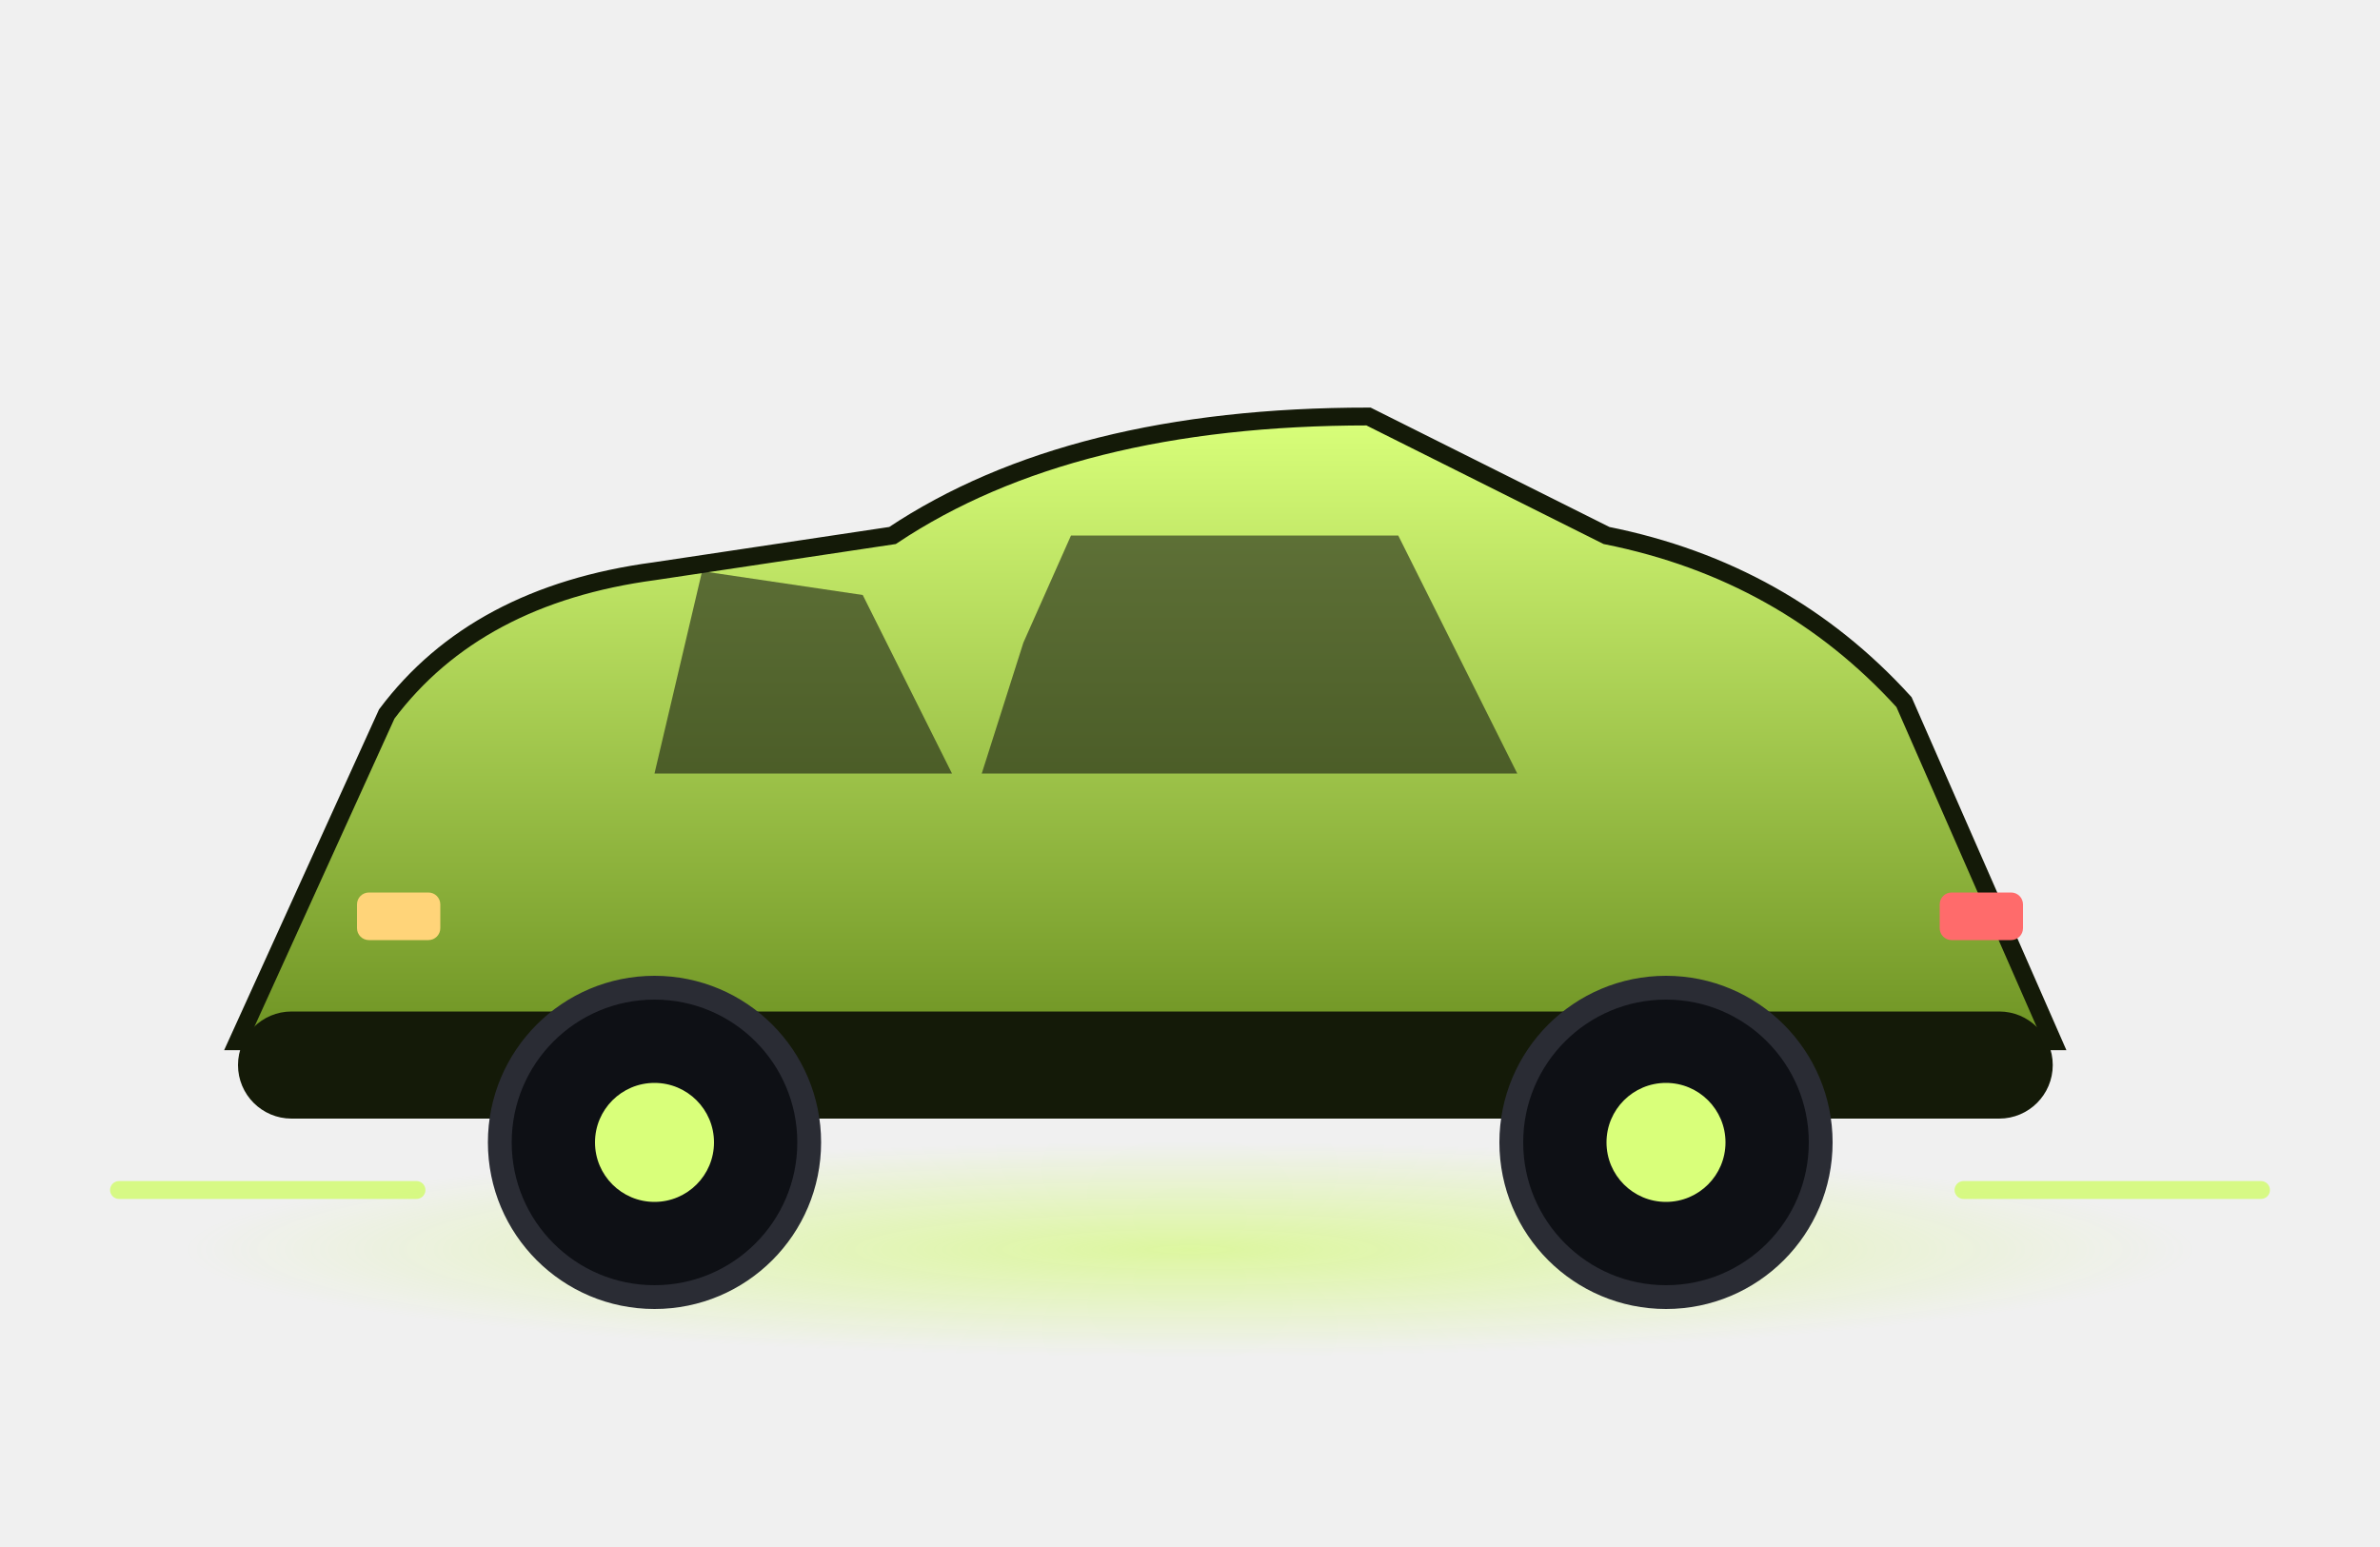
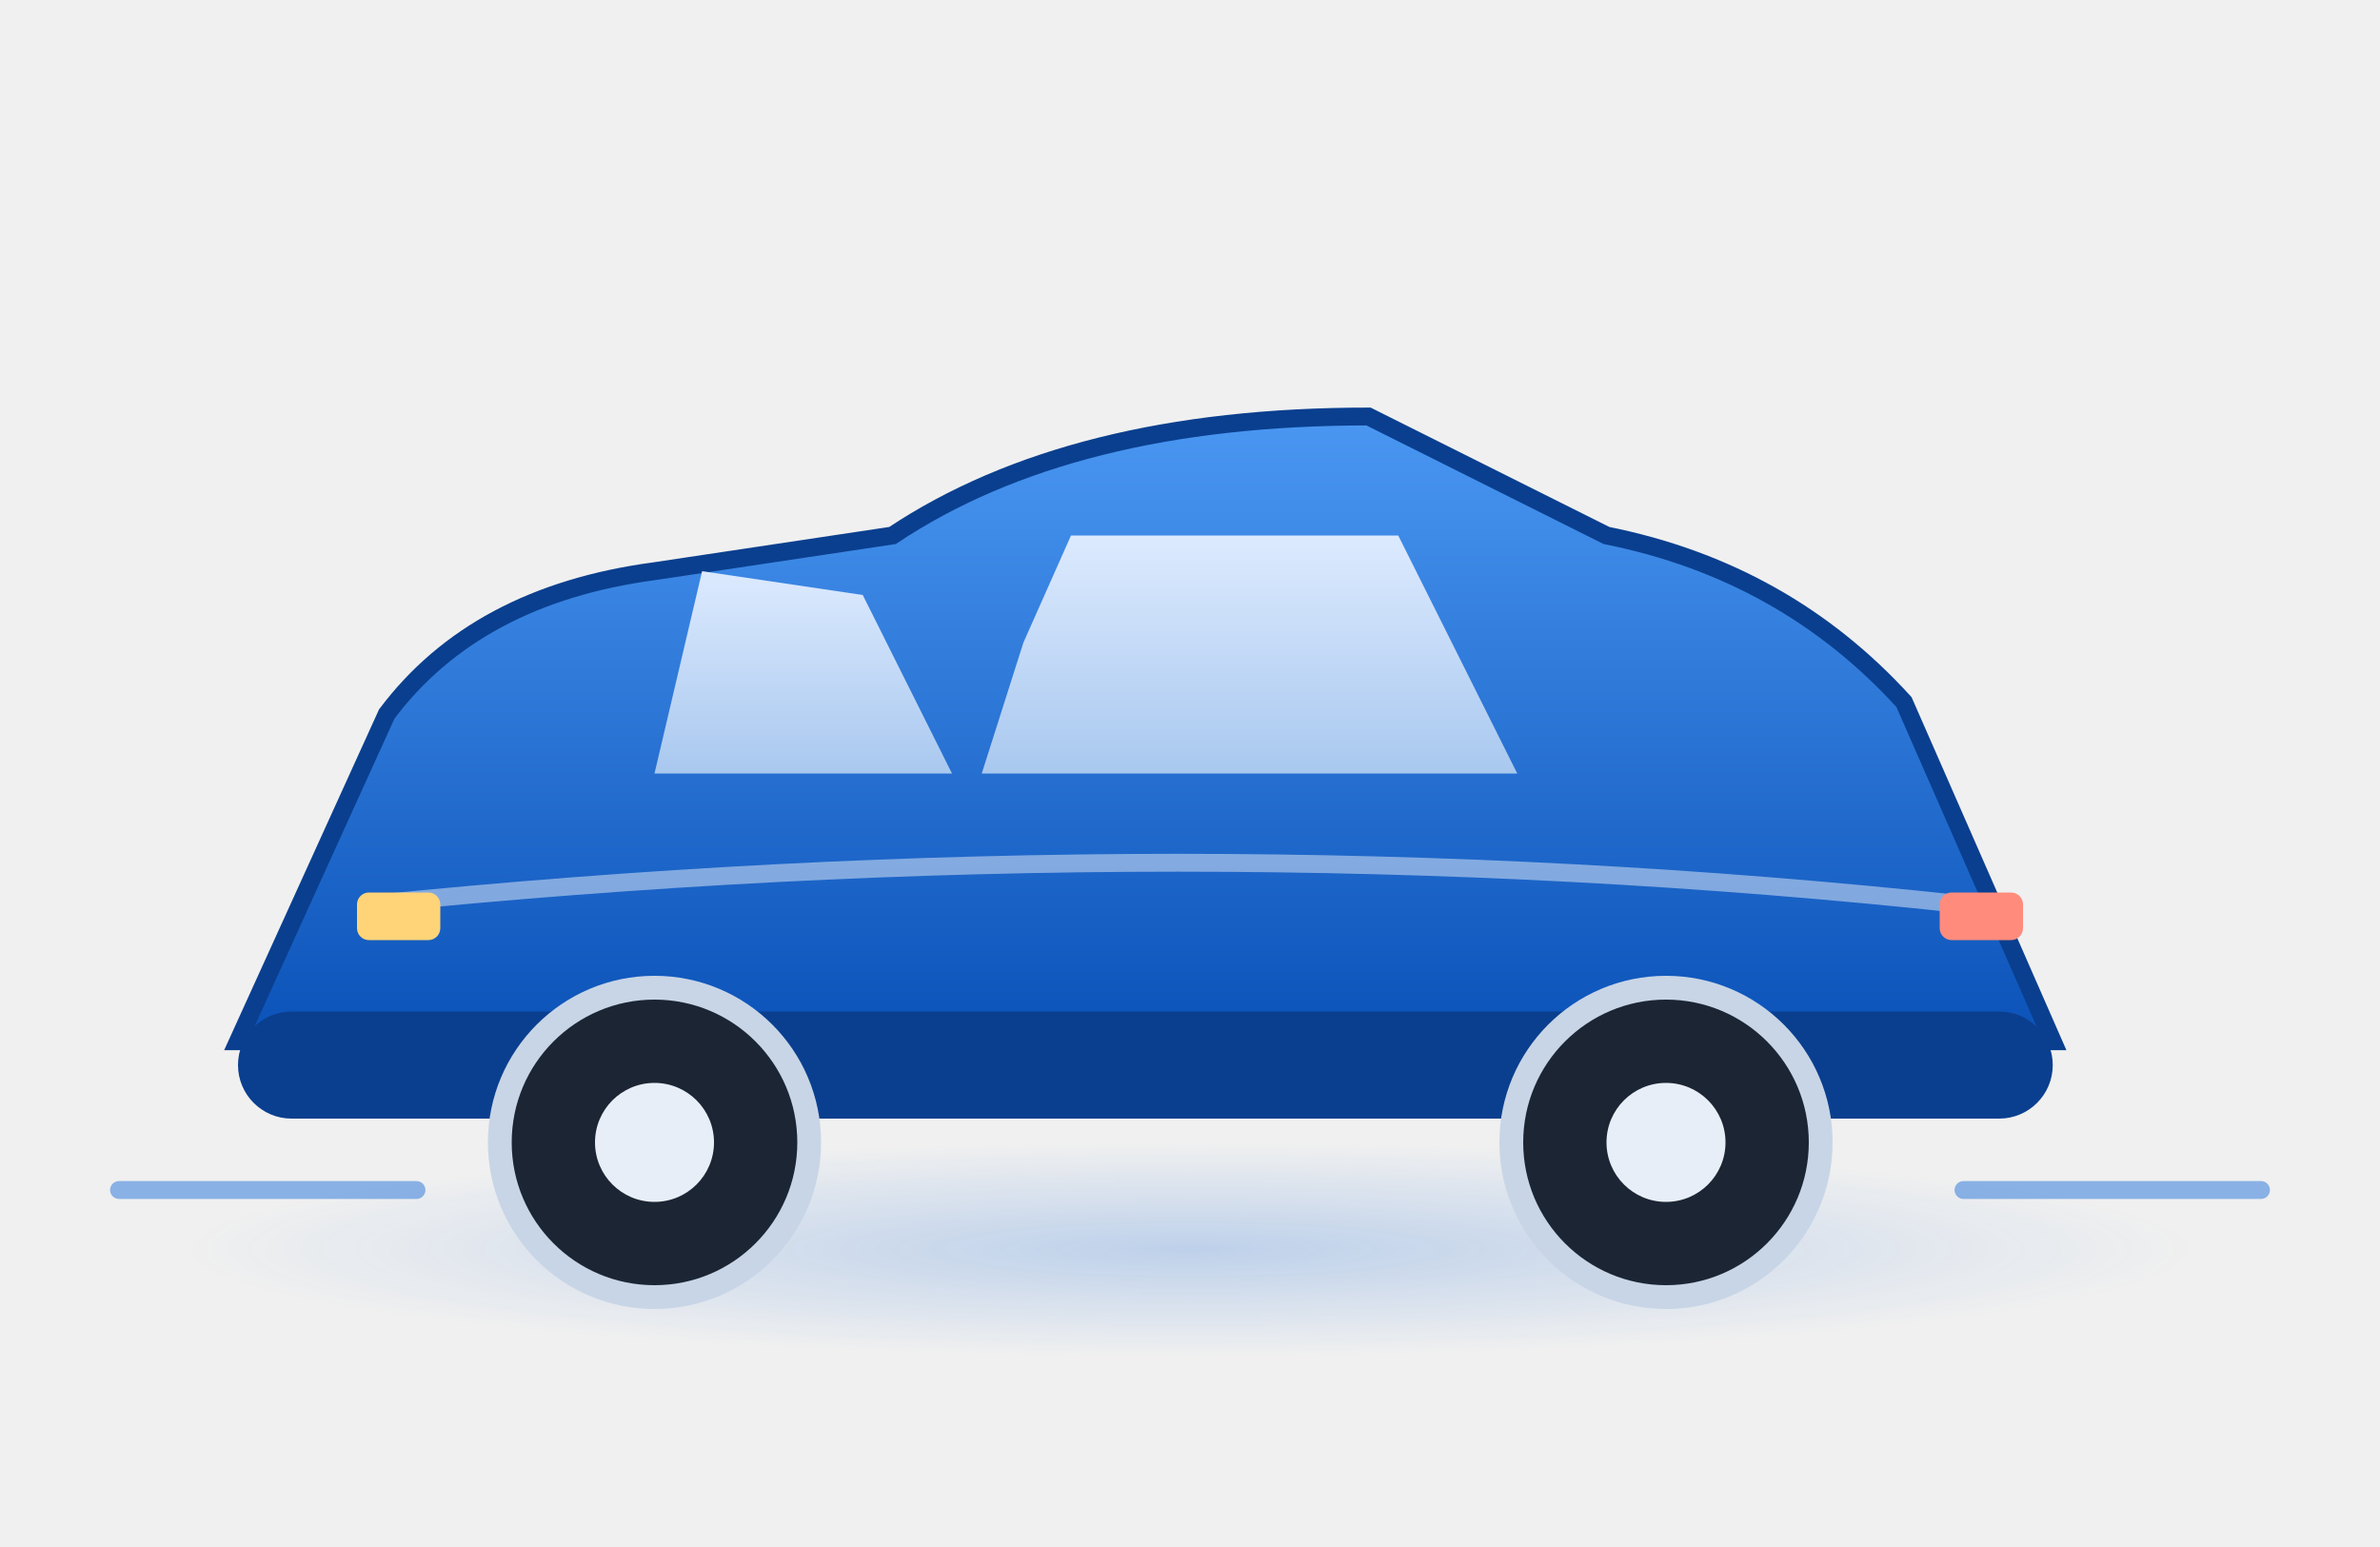
<svg xmlns="http://www.w3.org/2000/svg" viewBox="0 0 400 260" fill="none">
  <defs>
    <linearGradient id="body" x1="0" y1="0" x2="0" y2="1">
-       <stop offset="0" stop-color="#d9ff7a" />
-       <stop offset="1" stop-color="#6f9424" />
+       <stop offset="0" stop-color="#4a97f2" />
+       <stop offset="1" stop-color="#0b52b8" />
+     </linearGradient>
+     <linearGradient id="glass" x1="0" y1="0" x2="0" y2="1">
+       <stop offset="0" stop-color="#dceafe" />
+       <stop offset="1" stop-color="#a9c8ef" />
    </linearGradient>
    <radialGradient id="glow" cx="0.5" cy="0.5" r="0.5">
-       <stop offset="0" stop-color="#c6ff3d" stop-opacity="0.45" />
-       <stop offset="1" stop-color="#c6ff3d" stop-opacity="0" />
+       <stop offset="0" stop-color="#0d63d6" stop-opacity="0.22" />
+       <stop offset="1" stop-color="#0d63d6" stop-opacity="0" />
    </radialGradient>
  </defs>
  <ellipse cx="200" cy="210" rx="170" ry="18" fill="url(#glow)" />
-   <path d="M40 175 L65 120 Q80 100 110 96 L150 90 Q180 70 230 70 L270 90 Q300 96 320 118 L345 175 Z" fill="url(#body)" stroke="#141a08" stroke-width="3" />
-   <path d="M118 96 L145 100 L160 130 L110 130 Z" fill="#0a0b0d" opacity="0.55" />
-   <path d="M180 90 L235 90 L255 130 L165 130 L172 108 Z" fill="#0a0b0d" opacity="0.55" />
-   <rect x="40" y="170" width="305" height="18" rx="9" fill="#141a08" />
-   <circle cx="110" cy="192" r="26" fill="#0e1015" stroke="#2a2c34" stroke-width="4" />
-   <circle cx="110" cy="192" r="10" fill="#d9ff7a" />
-   <circle cx="280" cy="192" r="26" fill="#0e1015" stroke="#2a2c34" stroke-width="4" />
-   <circle cx="280" cy="192" r="10" fill="#d9ff7a" />
+   <path d="M40 175 L65 120 Q80 100 110 96 L150 90 Q180 70 230 70 L270 90 Q300 96 320 118 L345 175 Z" fill="url(#body)" stroke="#0a3f8f" stroke-width="3" />
+   <path d="M118 96 L145 100 L160 130 L110 130 Z" fill="url(#glass)" />
+   <path d="M180 90 L235 90 L255 130 L165 130 L172 108 Z" fill="url(#glass)" />
+   <path d="M62 152 Q200 138 330 152" stroke="#ffffff" stroke-width="3" stroke-linecap="round" opacity="0.45" />
+   <rect x="40" y="170" width="305" height="18" rx="9" fill="#0a3f8f" />
+   <circle cx="110" cy="192" r="26" fill="#1b2533" stroke="#c8d5e6" stroke-width="4" />
+   <circle cx="110" cy="192" r="10" fill="#e8eef8" />
+   <circle cx="280" cy="192" r="26" fill="#1b2533" stroke="#c8d5e6" stroke-width="4" />
+   <circle cx="280" cy="192" r="10" fill="#e8eef8" />
  <rect x="60" y="150" width="14" height="8" rx="2" fill="#ffd479" />
-   <rect x="326" y="150" width="14" height="8" rx="2" fill="#ff6b6b" />
-   <path d="M20 200 h50 M330 200 h50" stroke="#c6ff3d" stroke-width="3" stroke-linecap="round" opacity="0.6" />
+   <rect x="326" y="150" width="14" height="8" rx="2" fill="#ff8b7d" />
+   <path d="M20 200 h50 M330 200 h50" stroke="#0d63d6" stroke-width="3" stroke-linecap="round" opacity="0.45" />
</svg>
